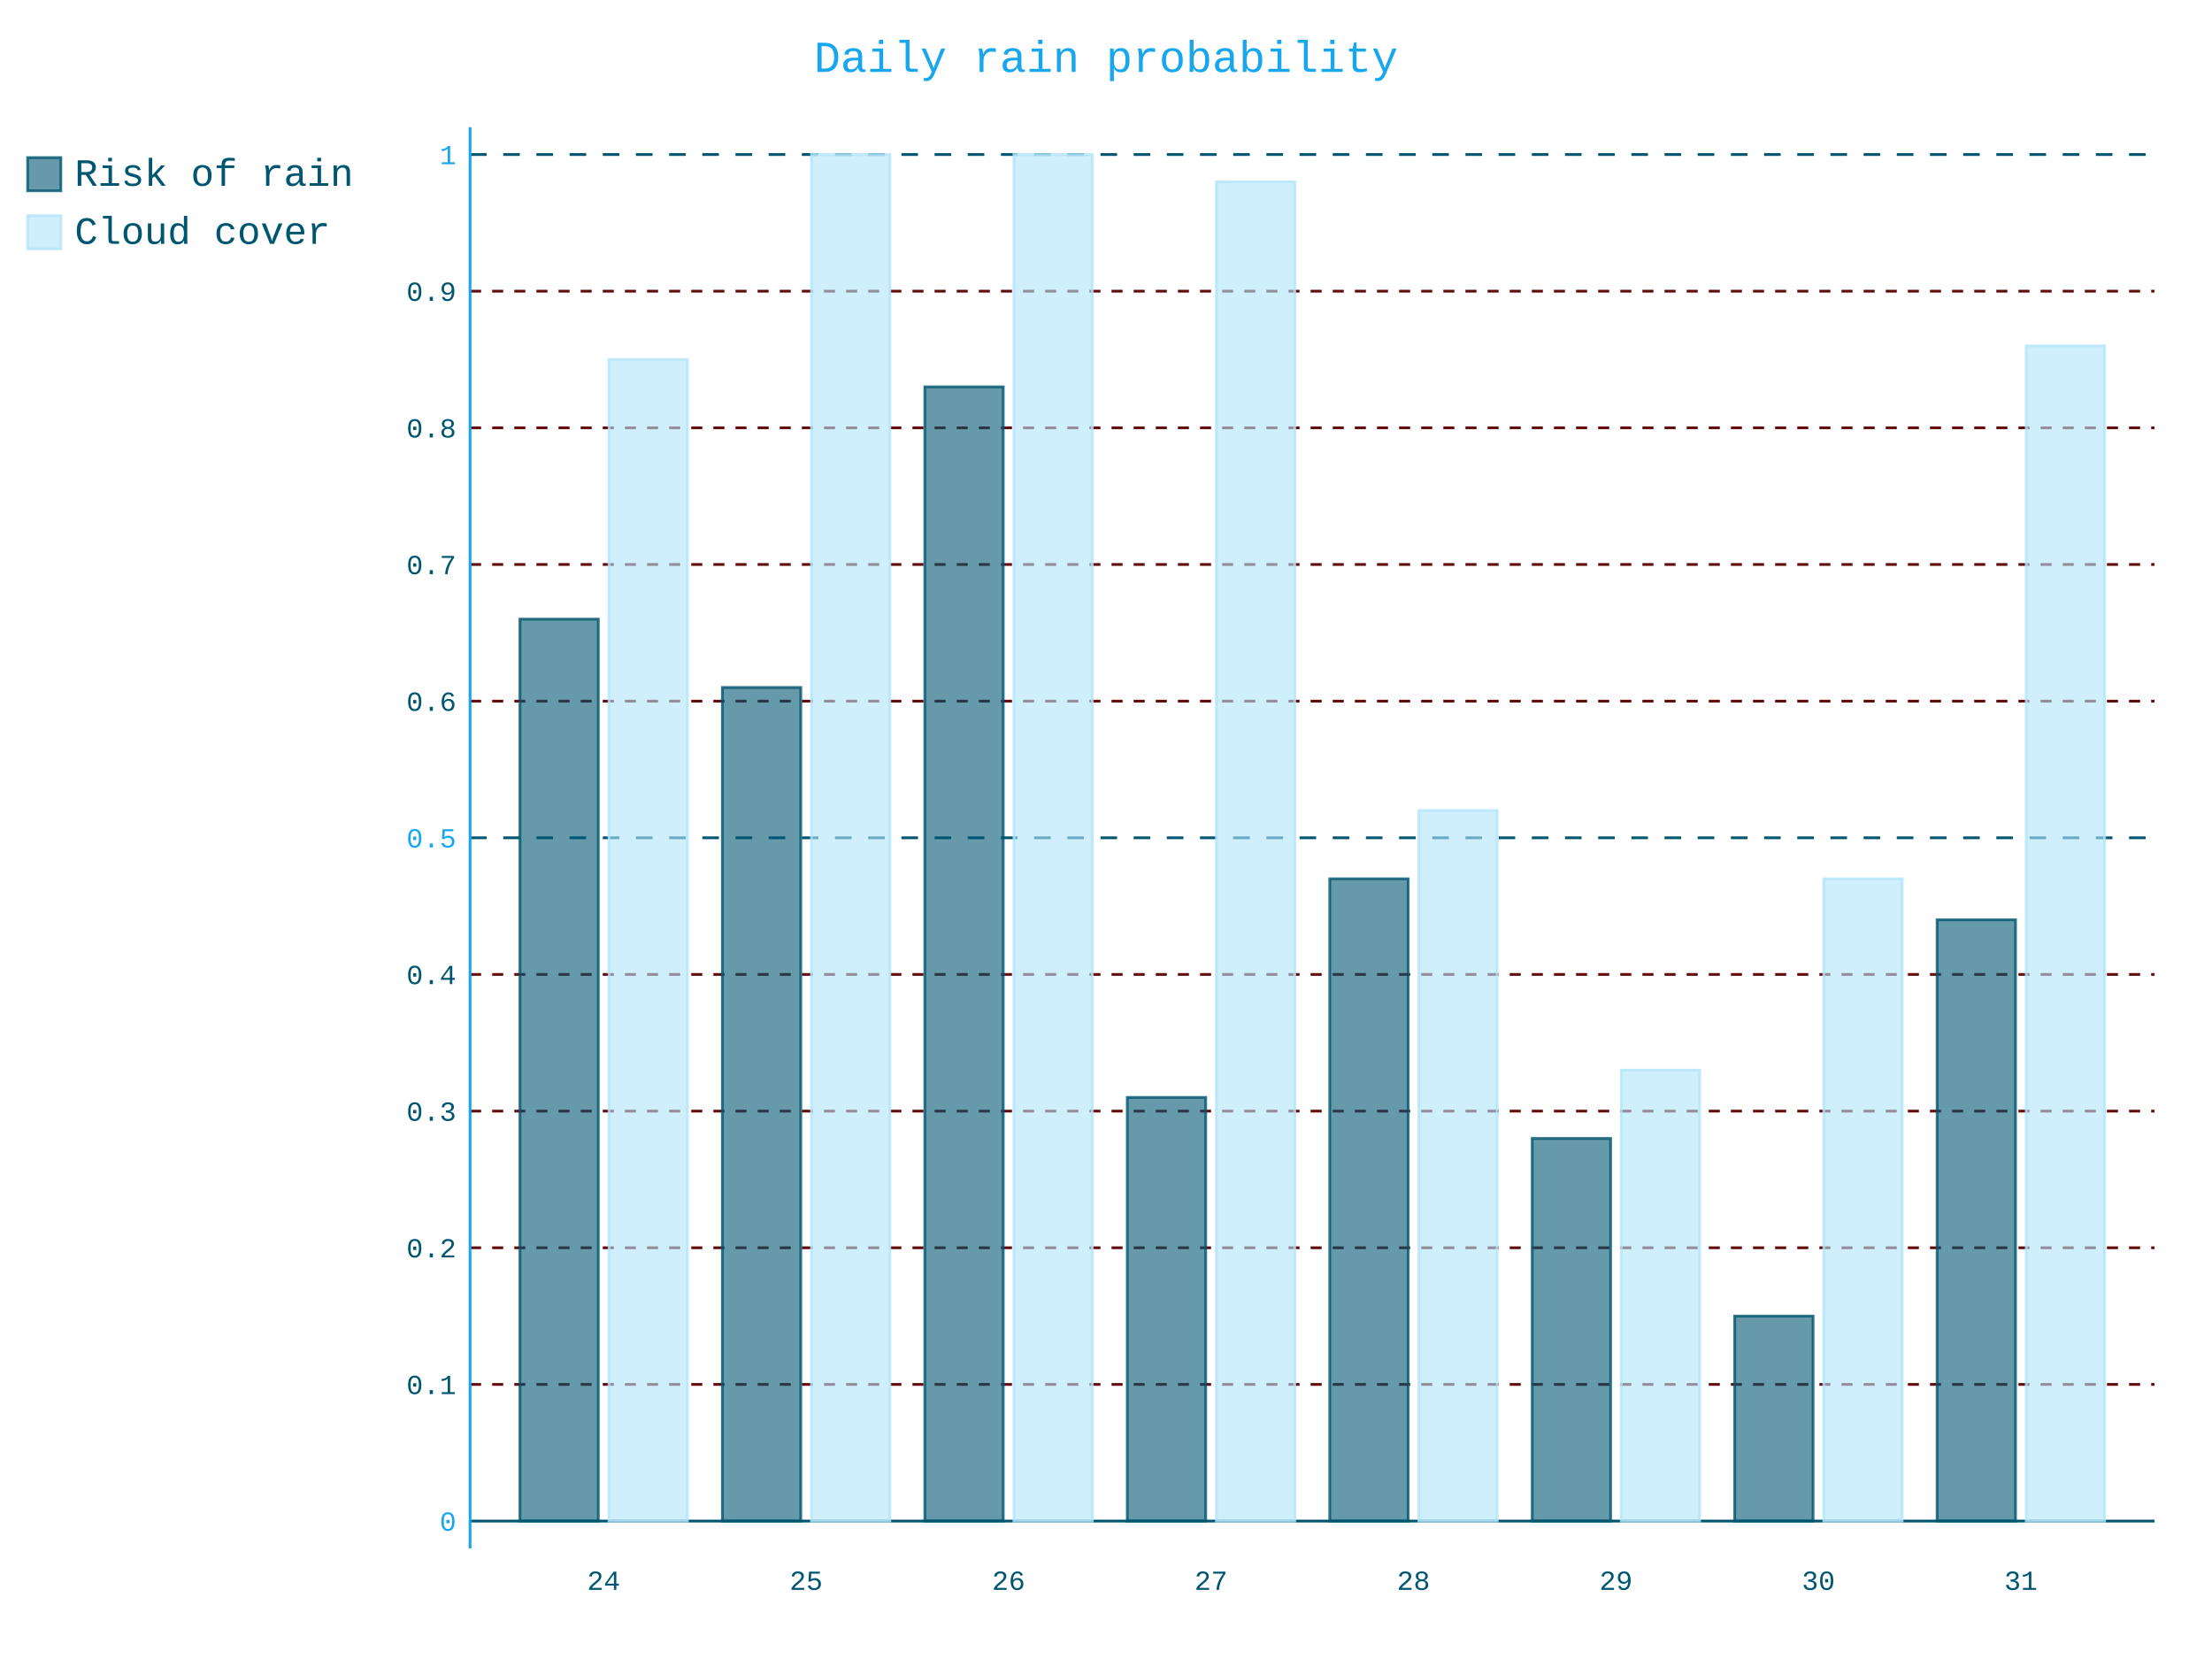
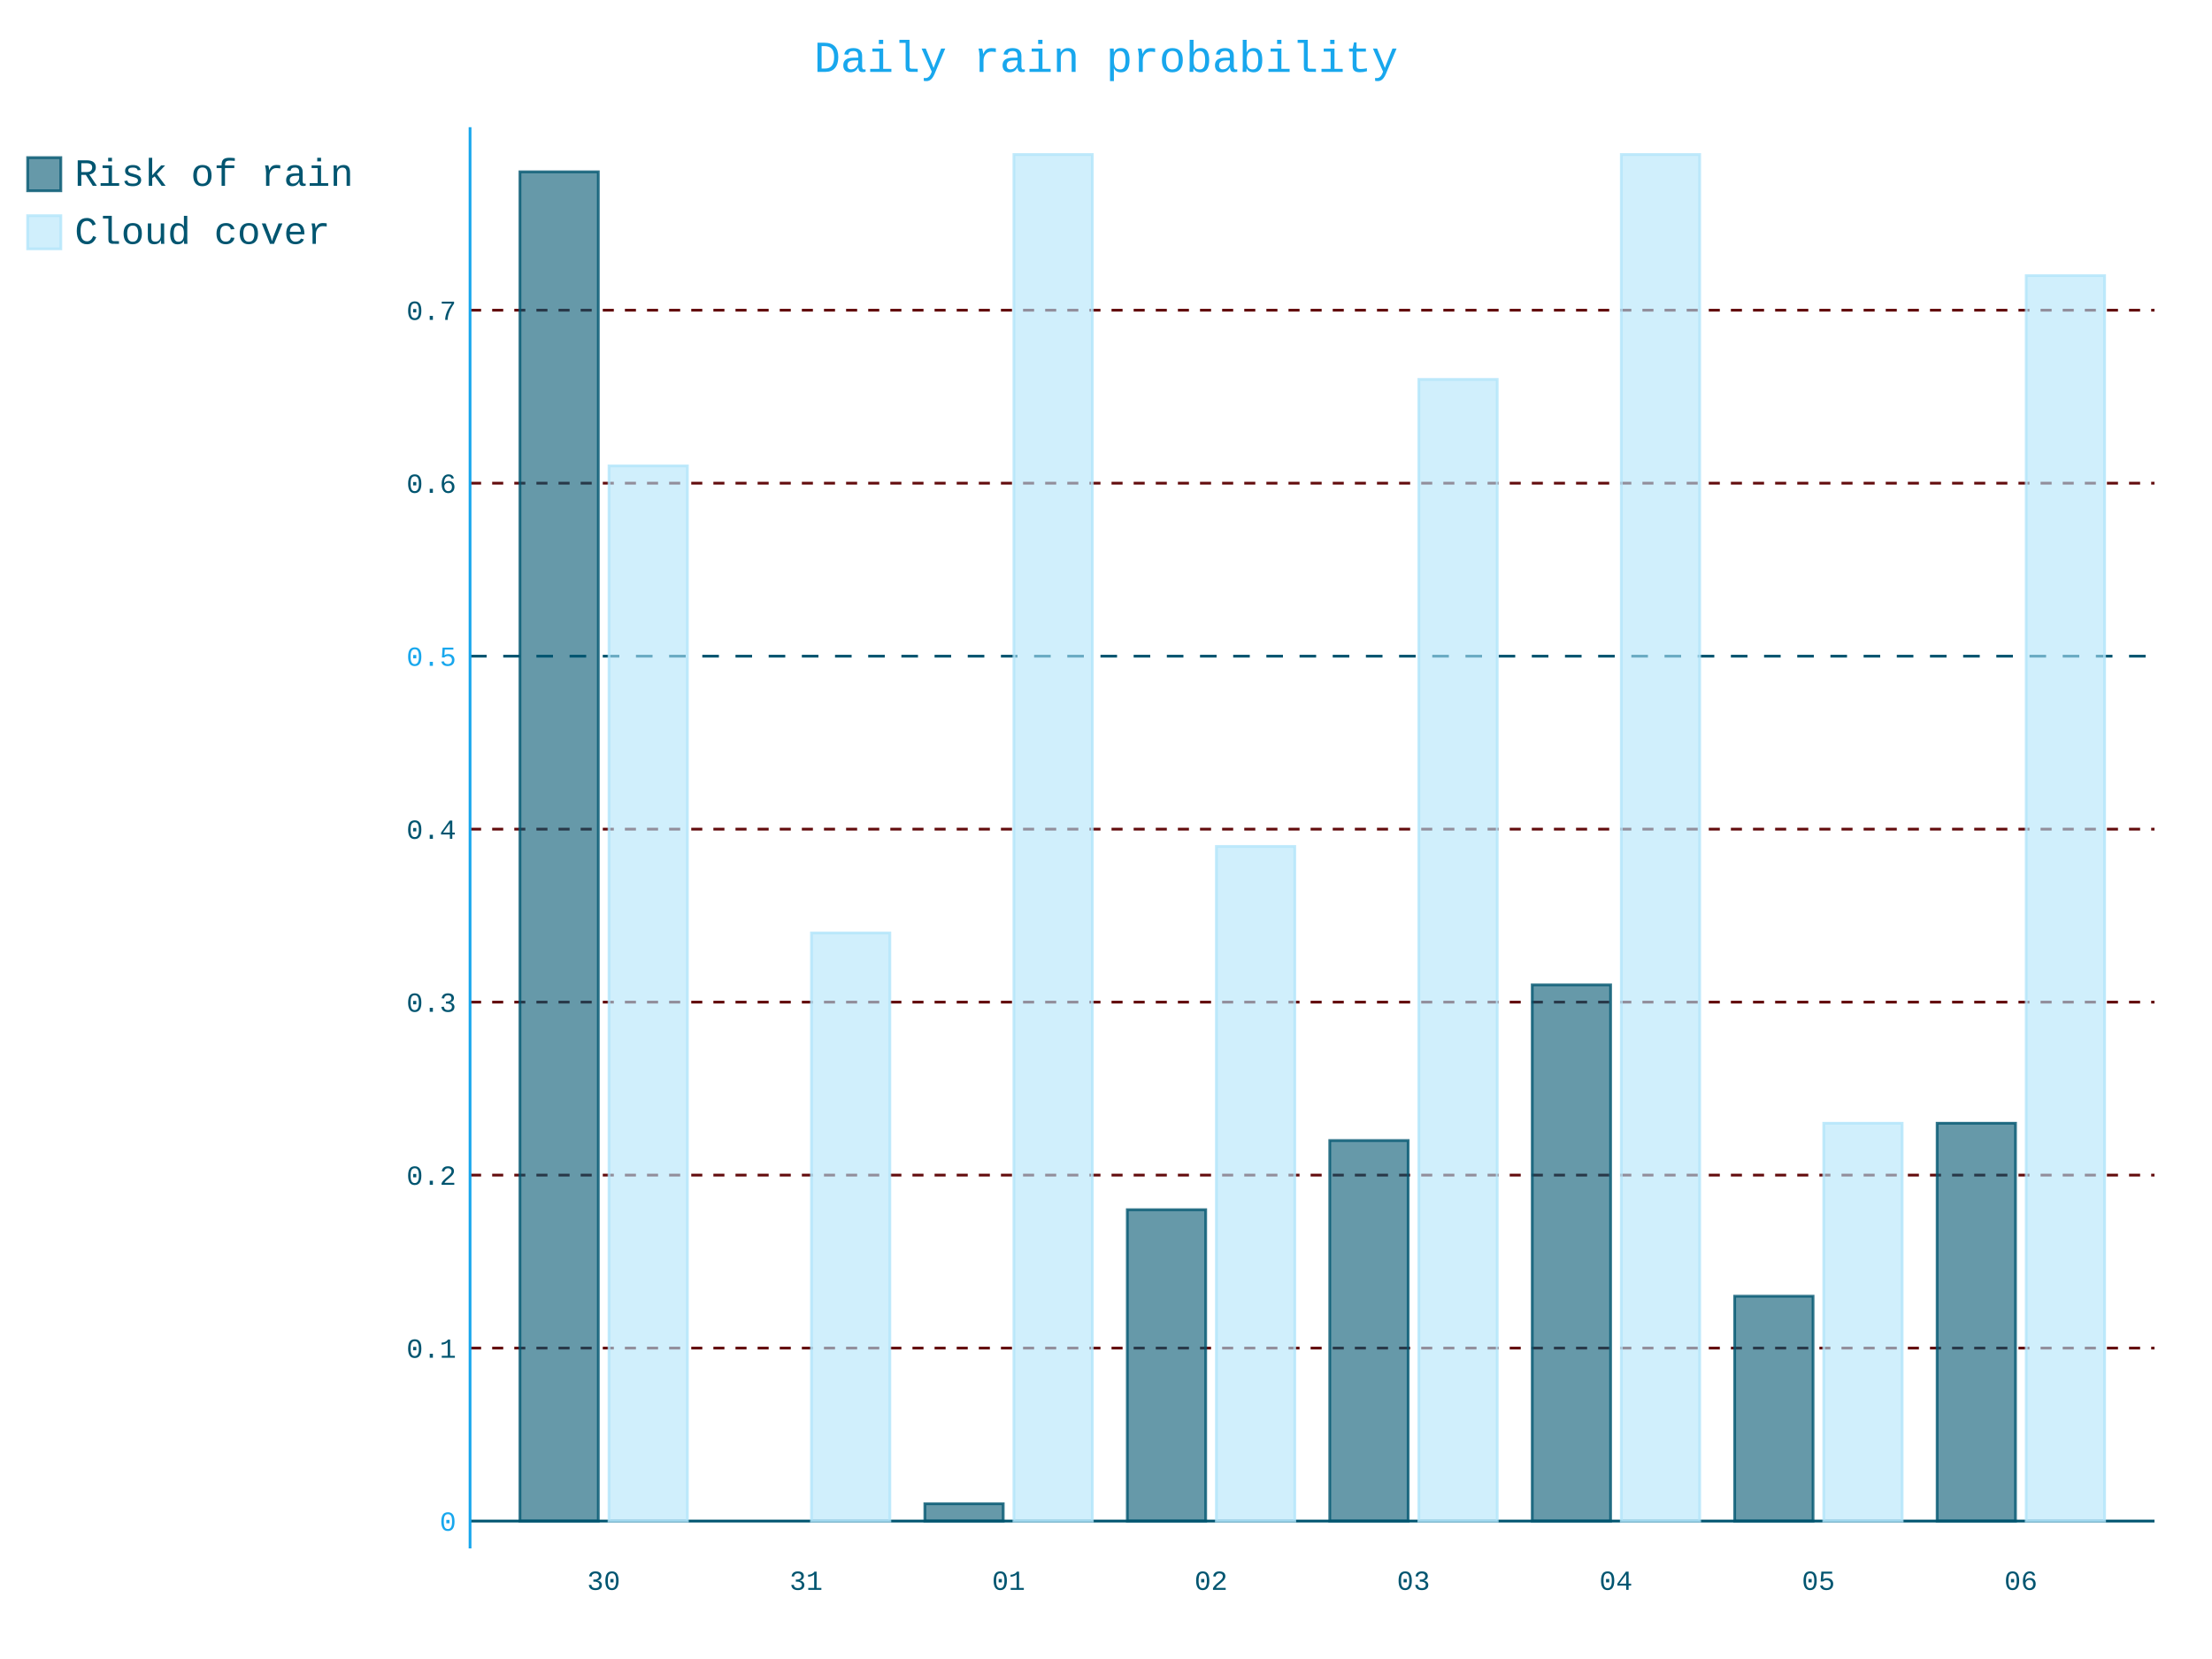
- <svg xmlns="http://www.w3.org/2000/svg" class="pygal-chart" id="chart-ae6205c5-7189-4e04-8cff-279773b40a85" viewBox="0 0 800 600">
+ <svg xmlns="http://www.w3.org/2000/svg" id="chart-8f0ed0a2-050d-4f5b-a502-7a2e46c4d989" class="pygal-chart" viewBox="0 0 800 600">
  <defs>
-     <style type="text/css">#chart-ae6205c5-7189-4e04-8cff-279773b40a85{-webkit-user-select:none;-webkit-font-smoothing:antialiased;font-family:Consolas,"Liberation Mono",Menlo,Courier,monospace}#chart-ae6205c5-7189-4e04-8cff-279773b40a85 .title{font-family:Consolas,"Liberation Mono",Menlo,Courier,monospace;font-size:16px}#chart-ae6205c5-7189-4e04-8cff-279773b40a85 .legends .legend text{font-family:Consolas,"Liberation Mono",Menlo,Courier,monospace;font-size:14px}#chart-ae6205c5-7189-4e04-8cff-279773b40a85 .axis text{font-family:Consolas,"Liberation Mono",Menlo,Courier,monospace;font-size:10px}#chart-ae6205c5-7189-4e04-8cff-279773b40a85 .axis text.major{font-family:Consolas,"Liberation Mono",Menlo,Courier,monospace;font-size:10px}#chart-ae6205c5-7189-4e04-8cff-279773b40a85 .text-overlay text.value{font-family:Consolas,"Liberation Mono",Menlo,Courier,monospace;font-size:16px}#chart-ae6205c5-7189-4e04-8cff-279773b40a85 .text-overlay text.label{font-family:Consolas,"Liberation Mono",Menlo,Courier,monospace;font-size:10px}#chart-ae6205c5-7189-4e04-8cff-279773b40a85 .tooltip{font-family:Consolas,"Liberation Mono",Menlo,Courier,monospace;font-size:14px}#chart-ae6205c5-7189-4e04-8cff-279773b40a85 text.no_data{font-family:Consolas,"Liberation Mono",Menlo,Courier,monospace;font-size:64px}
- #chart-ae6205c5-7189-4e04-8cff-279773b40a85{background-color:transparent}#chart-ae6205c5-7189-4e04-8cff-279773b40a85 path,#chart-ae6205c5-7189-4e04-8cff-279773b40a85 line,#chart-ae6205c5-7189-4e04-8cff-279773b40a85 rect,#chart-ae6205c5-7189-4e04-8cff-279773b40a85 circle{-webkit-transition:400ms ease-in;-moz-transition:400ms ease-in;transition:400ms ease-in}#chart-ae6205c5-7189-4e04-8cff-279773b40a85 .graph &gt; .background{fill:transparent}#chart-ae6205c5-7189-4e04-8cff-279773b40a85 .plot &gt; .background{fill:transparent}#chart-ae6205c5-7189-4e04-8cff-279773b40a85 .graph{fill:#005570}#chart-ae6205c5-7189-4e04-8cff-279773b40a85 text.no_data{fill:#18a7ed}#chart-ae6205c5-7189-4e04-8cff-279773b40a85 .title{fill:#18a7ed}#chart-ae6205c5-7189-4e04-8cff-279773b40a85 .legends .legend text{fill:#005570}#chart-ae6205c5-7189-4e04-8cff-279773b40a85 .legends .legend:hover text{fill:#18a7ed}#chart-ae6205c5-7189-4e04-8cff-279773b40a85 .axis .line{stroke:#18a7ed}#chart-ae6205c5-7189-4e04-8cff-279773b40a85 .axis .guide.line{stroke:#630C0D}#chart-ae6205c5-7189-4e04-8cff-279773b40a85 .axis .major.line{stroke:#005570}#chart-ae6205c5-7189-4e04-8cff-279773b40a85 .axis text.major{fill:#18a7ed}#chart-ae6205c5-7189-4e04-8cff-279773b40a85 .axis.y .guides:hover .guide.line,#chart-ae6205c5-7189-4e04-8cff-279773b40a85 .line-graph .axis.x .guides:hover .guide.line,#chart-ae6205c5-7189-4e04-8cff-279773b40a85 .stackedline-graph .axis.x .guides:hover .guide.line,#chart-ae6205c5-7189-4e04-8cff-279773b40a85 .xy-graph .axis.x .guides:hover .guide.line{stroke:#18a7ed}#chart-ae6205c5-7189-4e04-8cff-279773b40a85 .axis .guides:hover text{fill:#18a7ed}#chart-ae6205c5-7189-4e04-8cff-279773b40a85 .reactive{fill-opacity:.6;stroke-opacity:.8}#chart-ae6205c5-7189-4e04-8cff-279773b40a85 .ci{stroke:#005570}#chart-ae6205c5-7189-4e04-8cff-279773b40a85 .reactive.active,#chart-ae6205c5-7189-4e04-8cff-279773b40a85 .active .reactive{fill-opacity:.9;stroke-opacity:.9;stroke-width:4}#chart-ae6205c5-7189-4e04-8cff-279773b40a85 .ci .reactive.active{stroke-width:1.5}#chart-ae6205c5-7189-4e04-8cff-279773b40a85 .series text{fill:#18a7ed}#chart-ae6205c5-7189-4e04-8cff-279773b40a85 .tooltip rect{fill:transparent;stroke:#18a7ed;-webkit-transition:opacity 400ms ease-in;-moz-transition:opacity 400ms ease-in;transition:opacity 400ms ease-in}#chart-ae6205c5-7189-4e04-8cff-279773b40a85 .tooltip .label{fill:#005570}#chart-ae6205c5-7189-4e04-8cff-279773b40a85 .tooltip .label{fill:#005570}#chart-ae6205c5-7189-4e04-8cff-279773b40a85 .tooltip .legend{font-size:.8em;fill:#630C0D}#chart-ae6205c5-7189-4e04-8cff-279773b40a85 .tooltip .x_label{font-size:.6em;fill:#18a7ed}#chart-ae6205c5-7189-4e04-8cff-279773b40a85 .tooltip .xlink{font-size:.5em;text-decoration:underline}#chart-ae6205c5-7189-4e04-8cff-279773b40a85 .tooltip .value{font-size:1.5em}#chart-ae6205c5-7189-4e04-8cff-279773b40a85 .bound{font-size:.5em}#chart-ae6205c5-7189-4e04-8cff-279773b40a85 .max-value{font-size:.75em;fill:#630C0D}#chart-ae6205c5-7189-4e04-8cff-279773b40a85 .map-element{fill:transparent;stroke:#630C0D !important}#chart-ae6205c5-7189-4e04-8cff-279773b40a85 .map-element .reactive{fill-opacity:inherit;stroke-opacity:inherit}#chart-ae6205c5-7189-4e04-8cff-279773b40a85 .color-0,#chart-ae6205c5-7189-4e04-8cff-279773b40a85 .color-0 a:visited{stroke:#005570;fill:#005570}#chart-ae6205c5-7189-4e04-8cff-279773b40a85 .color-1,#chart-ae6205c5-7189-4e04-8cff-279773b40a85 .color-1 a:visited{stroke:#b1e4fa;fill:#b1e4fa}#chart-ae6205c5-7189-4e04-8cff-279773b40a85 .text-overlay .color-0 text{fill:black}#chart-ae6205c5-7189-4e04-8cff-279773b40a85 .text-overlay .color-1 text{fill:black}
- #chart-ae6205c5-7189-4e04-8cff-279773b40a85 text.no_data{text-anchor:middle}#chart-ae6205c5-7189-4e04-8cff-279773b40a85 .guide.line{fill:none}#chart-ae6205c5-7189-4e04-8cff-279773b40a85 .centered{text-anchor:middle}#chart-ae6205c5-7189-4e04-8cff-279773b40a85 .title{text-anchor:middle}#chart-ae6205c5-7189-4e04-8cff-279773b40a85 .legends .legend text{fill-opacity:1}#chart-ae6205c5-7189-4e04-8cff-279773b40a85 .axis.x text{text-anchor:middle}#chart-ae6205c5-7189-4e04-8cff-279773b40a85 .axis.x:not(.web) text[transform]{text-anchor:start}#chart-ae6205c5-7189-4e04-8cff-279773b40a85 .axis.x:not(.web) text[transform].backwards{text-anchor:end}#chart-ae6205c5-7189-4e04-8cff-279773b40a85 .axis.y text{text-anchor:end}#chart-ae6205c5-7189-4e04-8cff-279773b40a85 .axis.y text[transform].backwards{text-anchor:start}#chart-ae6205c5-7189-4e04-8cff-279773b40a85 .axis.y2 text{text-anchor:start}#chart-ae6205c5-7189-4e04-8cff-279773b40a85 .axis.y2 text[transform].backwards{text-anchor:end}#chart-ae6205c5-7189-4e04-8cff-279773b40a85 .axis .guide.line{stroke-dasharray:4,4}#chart-ae6205c5-7189-4e04-8cff-279773b40a85 .axis .major.guide.line{stroke-dasharray:6,6}#chart-ae6205c5-7189-4e04-8cff-279773b40a85 .horizontal .axis.y .guide.line,#chart-ae6205c5-7189-4e04-8cff-279773b40a85 .horizontal .axis.y2 .guide.line,#chart-ae6205c5-7189-4e04-8cff-279773b40a85 .vertical .axis.x .guide.line{opacity:0}#chart-ae6205c5-7189-4e04-8cff-279773b40a85 .horizontal .axis.always_show .guide.line,#chart-ae6205c5-7189-4e04-8cff-279773b40a85 .vertical .axis.always_show .guide.line{opacity:1 !important}#chart-ae6205c5-7189-4e04-8cff-279773b40a85 .axis.y .guides:hover .guide.line,#chart-ae6205c5-7189-4e04-8cff-279773b40a85 .axis.y2 .guides:hover .guide.line,#chart-ae6205c5-7189-4e04-8cff-279773b40a85 .axis.x .guides:hover .guide.line{opacity:1}#chart-ae6205c5-7189-4e04-8cff-279773b40a85 .axis .guides:hover text{opacity:1}#chart-ae6205c5-7189-4e04-8cff-279773b40a85 .nofill{fill:none}#chart-ae6205c5-7189-4e04-8cff-279773b40a85 .subtle-fill{fill-opacity:.2}#chart-ae6205c5-7189-4e04-8cff-279773b40a85 .dot{stroke-width:1px;fill-opacity:1}#chart-ae6205c5-7189-4e04-8cff-279773b40a85 .dot.active{stroke-width:5px}#chart-ae6205c5-7189-4e04-8cff-279773b40a85 .dot.negative{fill:transparent}#chart-ae6205c5-7189-4e04-8cff-279773b40a85 text,#chart-ae6205c5-7189-4e04-8cff-279773b40a85 tspan{stroke:none !important}#chart-ae6205c5-7189-4e04-8cff-279773b40a85 .series text.active{opacity:1}#chart-ae6205c5-7189-4e04-8cff-279773b40a85 .tooltip rect{fill-opacity:.95;stroke-width:.5}#chart-ae6205c5-7189-4e04-8cff-279773b40a85 .tooltip text{fill-opacity:1}#chart-ae6205c5-7189-4e04-8cff-279773b40a85 .showable{visibility:hidden}#chart-ae6205c5-7189-4e04-8cff-279773b40a85 .showable.shown{visibility:visible}#chart-ae6205c5-7189-4e04-8cff-279773b40a85 .gauge-background{fill:rgba(229,229,229,1);stroke:none}#chart-ae6205c5-7189-4e04-8cff-279773b40a85 .bg-lines{stroke:transparent;stroke-width:2px}</style>
+     <style type="text/css">#chart-8f0ed0a2-050d-4f5b-a502-7a2e46c4d989{-webkit-user-select:none;-webkit-font-smoothing:antialiased;font-family:Consolas,"Liberation Mono",Menlo,Courier,monospace}#chart-8f0ed0a2-050d-4f5b-a502-7a2e46c4d989 .title{font-family:Consolas,"Liberation Mono",Menlo,Courier,monospace;font-size:16px}#chart-8f0ed0a2-050d-4f5b-a502-7a2e46c4d989 .legends .legend text{font-family:Consolas,"Liberation Mono",Menlo,Courier,monospace;font-size:14px}#chart-8f0ed0a2-050d-4f5b-a502-7a2e46c4d989 .axis text{font-family:Consolas,"Liberation Mono",Menlo,Courier,monospace;font-size:10px}#chart-8f0ed0a2-050d-4f5b-a502-7a2e46c4d989 .axis text.major{font-family:Consolas,"Liberation Mono",Menlo,Courier,monospace;font-size:10px}#chart-8f0ed0a2-050d-4f5b-a502-7a2e46c4d989 .text-overlay text.value{font-family:Consolas,"Liberation Mono",Menlo,Courier,monospace;font-size:16px}#chart-8f0ed0a2-050d-4f5b-a502-7a2e46c4d989 .text-overlay text.label{font-family:Consolas,"Liberation Mono",Menlo,Courier,monospace;font-size:10px}#chart-8f0ed0a2-050d-4f5b-a502-7a2e46c4d989 .tooltip{font-family:Consolas,"Liberation Mono",Menlo,Courier,monospace;font-size:14px}#chart-8f0ed0a2-050d-4f5b-a502-7a2e46c4d989 text.no_data{font-family:Consolas,"Liberation Mono",Menlo,Courier,monospace;font-size:64px}
+ #chart-8f0ed0a2-050d-4f5b-a502-7a2e46c4d989{background-color:transparent}#chart-8f0ed0a2-050d-4f5b-a502-7a2e46c4d989 path,#chart-8f0ed0a2-050d-4f5b-a502-7a2e46c4d989 line,#chart-8f0ed0a2-050d-4f5b-a502-7a2e46c4d989 rect,#chart-8f0ed0a2-050d-4f5b-a502-7a2e46c4d989 circle{-webkit-transition:400ms ease-in;-moz-transition:400ms ease-in;transition:400ms ease-in}#chart-8f0ed0a2-050d-4f5b-a502-7a2e46c4d989 .graph &gt; .background{fill:transparent}#chart-8f0ed0a2-050d-4f5b-a502-7a2e46c4d989 .plot &gt; .background{fill:transparent}#chart-8f0ed0a2-050d-4f5b-a502-7a2e46c4d989 .graph{fill:#005570}#chart-8f0ed0a2-050d-4f5b-a502-7a2e46c4d989 text.no_data{fill:#18a7ed}#chart-8f0ed0a2-050d-4f5b-a502-7a2e46c4d989 .title{fill:#18a7ed}#chart-8f0ed0a2-050d-4f5b-a502-7a2e46c4d989 .legends .legend text{fill:#005570}#chart-8f0ed0a2-050d-4f5b-a502-7a2e46c4d989 .legends .legend:hover text{fill:#18a7ed}#chart-8f0ed0a2-050d-4f5b-a502-7a2e46c4d989 .axis .line{stroke:#18a7ed}#chart-8f0ed0a2-050d-4f5b-a502-7a2e46c4d989 .axis .guide.line{stroke:#630C0D}#chart-8f0ed0a2-050d-4f5b-a502-7a2e46c4d989 .axis .major.line{stroke:#005570}#chart-8f0ed0a2-050d-4f5b-a502-7a2e46c4d989 .axis text.major{fill:#18a7ed}#chart-8f0ed0a2-050d-4f5b-a502-7a2e46c4d989 .axis.y .guides:hover .guide.line,#chart-8f0ed0a2-050d-4f5b-a502-7a2e46c4d989 .line-graph .axis.x .guides:hover .guide.line,#chart-8f0ed0a2-050d-4f5b-a502-7a2e46c4d989 .stackedline-graph .axis.x .guides:hover .guide.line,#chart-8f0ed0a2-050d-4f5b-a502-7a2e46c4d989 .xy-graph .axis.x .guides:hover .guide.line{stroke:#18a7ed}#chart-8f0ed0a2-050d-4f5b-a502-7a2e46c4d989 .axis .guides:hover text{fill:#18a7ed}#chart-8f0ed0a2-050d-4f5b-a502-7a2e46c4d989 .reactive{fill-opacity:.6;stroke-opacity:.8}#chart-8f0ed0a2-050d-4f5b-a502-7a2e46c4d989 .ci{stroke:#005570}#chart-8f0ed0a2-050d-4f5b-a502-7a2e46c4d989 .reactive.active,#chart-8f0ed0a2-050d-4f5b-a502-7a2e46c4d989 .active .reactive{fill-opacity:.9;stroke-opacity:.9;stroke-width:4}#chart-8f0ed0a2-050d-4f5b-a502-7a2e46c4d989 .ci .reactive.active{stroke-width:1.5}#chart-8f0ed0a2-050d-4f5b-a502-7a2e46c4d989 .series text{fill:#18a7ed}#chart-8f0ed0a2-050d-4f5b-a502-7a2e46c4d989 .tooltip rect{fill:transparent;stroke:#18a7ed;-webkit-transition:opacity 400ms ease-in;-moz-transition:opacity 400ms ease-in;transition:opacity 400ms ease-in}#chart-8f0ed0a2-050d-4f5b-a502-7a2e46c4d989 .tooltip .label{fill:#005570}#chart-8f0ed0a2-050d-4f5b-a502-7a2e46c4d989 .tooltip .label{fill:#005570}#chart-8f0ed0a2-050d-4f5b-a502-7a2e46c4d989 .tooltip .legend{font-size:.8em;fill:#630C0D}#chart-8f0ed0a2-050d-4f5b-a502-7a2e46c4d989 .tooltip .x_label{font-size:.6em;fill:#18a7ed}#chart-8f0ed0a2-050d-4f5b-a502-7a2e46c4d989 .tooltip .xlink{font-size:.5em;text-decoration:underline}#chart-8f0ed0a2-050d-4f5b-a502-7a2e46c4d989 .tooltip .value{font-size:1.5em}#chart-8f0ed0a2-050d-4f5b-a502-7a2e46c4d989 .bound{font-size:.5em}#chart-8f0ed0a2-050d-4f5b-a502-7a2e46c4d989 .max-value{font-size:.75em;fill:#630C0D}#chart-8f0ed0a2-050d-4f5b-a502-7a2e46c4d989 .map-element{fill:transparent;stroke:#630C0D !important}#chart-8f0ed0a2-050d-4f5b-a502-7a2e46c4d989 .map-element .reactive{fill-opacity:inherit;stroke-opacity:inherit}#chart-8f0ed0a2-050d-4f5b-a502-7a2e46c4d989 .color-0,#chart-8f0ed0a2-050d-4f5b-a502-7a2e46c4d989 .color-0 a:visited{stroke:#005570;fill:#005570}#chart-8f0ed0a2-050d-4f5b-a502-7a2e46c4d989 .color-1,#chart-8f0ed0a2-050d-4f5b-a502-7a2e46c4d989 .color-1 a:visited{stroke:#b1e4fa;fill:#b1e4fa}#chart-8f0ed0a2-050d-4f5b-a502-7a2e46c4d989 .text-overlay .color-0 text{fill:black}#chart-8f0ed0a2-050d-4f5b-a502-7a2e46c4d989 .text-overlay .color-1 text{fill:black}
+ #chart-8f0ed0a2-050d-4f5b-a502-7a2e46c4d989 text.no_data{text-anchor:middle}#chart-8f0ed0a2-050d-4f5b-a502-7a2e46c4d989 .guide.line{fill:none}#chart-8f0ed0a2-050d-4f5b-a502-7a2e46c4d989 .centered{text-anchor:middle}#chart-8f0ed0a2-050d-4f5b-a502-7a2e46c4d989 .title{text-anchor:middle}#chart-8f0ed0a2-050d-4f5b-a502-7a2e46c4d989 .legends .legend text{fill-opacity:1}#chart-8f0ed0a2-050d-4f5b-a502-7a2e46c4d989 .axis.x text{text-anchor:middle}#chart-8f0ed0a2-050d-4f5b-a502-7a2e46c4d989 .axis.x:not(.web) text[transform]{text-anchor:start}#chart-8f0ed0a2-050d-4f5b-a502-7a2e46c4d989 .axis.x:not(.web) text[transform].backwards{text-anchor:end}#chart-8f0ed0a2-050d-4f5b-a502-7a2e46c4d989 .axis.y text{text-anchor:end}#chart-8f0ed0a2-050d-4f5b-a502-7a2e46c4d989 .axis.y text[transform].backwards{text-anchor:start}#chart-8f0ed0a2-050d-4f5b-a502-7a2e46c4d989 .axis.y2 text{text-anchor:start}#chart-8f0ed0a2-050d-4f5b-a502-7a2e46c4d989 .axis.y2 text[transform].backwards{text-anchor:end}#chart-8f0ed0a2-050d-4f5b-a502-7a2e46c4d989 .axis .guide.line{stroke-dasharray:4,4}#chart-8f0ed0a2-050d-4f5b-a502-7a2e46c4d989 .axis .major.guide.line{stroke-dasharray:6,6}#chart-8f0ed0a2-050d-4f5b-a502-7a2e46c4d989 .horizontal .axis.y .guide.line,#chart-8f0ed0a2-050d-4f5b-a502-7a2e46c4d989 .horizontal .axis.y2 .guide.line,#chart-8f0ed0a2-050d-4f5b-a502-7a2e46c4d989 .vertical .axis.x .guide.line{opacity:0}#chart-8f0ed0a2-050d-4f5b-a502-7a2e46c4d989 .horizontal .axis.always_show .guide.line,#chart-8f0ed0a2-050d-4f5b-a502-7a2e46c4d989 .vertical .axis.always_show .guide.line{opacity:1 !important}#chart-8f0ed0a2-050d-4f5b-a502-7a2e46c4d989 .axis.y .guides:hover .guide.line,#chart-8f0ed0a2-050d-4f5b-a502-7a2e46c4d989 .axis.y2 .guides:hover .guide.line,#chart-8f0ed0a2-050d-4f5b-a502-7a2e46c4d989 .axis.x .guides:hover .guide.line{opacity:1}#chart-8f0ed0a2-050d-4f5b-a502-7a2e46c4d989 .axis .guides:hover text{opacity:1}#chart-8f0ed0a2-050d-4f5b-a502-7a2e46c4d989 .nofill{fill:none}#chart-8f0ed0a2-050d-4f5b-a502-7a2e46c4d989 .subtle-fill{fill-opacity:.2}#chart-8f0ed0a2-050d-4f5b-a502-7a2e46c4d989 .dot{stroke-width:1px;fill-opacity:1}#chart-8f0ed0a2-050d-4f5b-a502-7a2e46c4d989 .dot.active{stroke-width:5px}#chart-8f0ed0a2-050d-4f5b-a502-7a2e46c4d989 .dot.negative{fill:transparent}#chart-8f0ed0a2-050d-4f5b-a502-7a2e46c4d989 text,#chart-8f0ed0a2-050d-4f5b-a502-7a2e46c4d989 tspan{stroke:none !important}#chart-8f0ed0a2-050d-4f5b-a502-7a2e46c4d989 .series text.active{opacity:1}#chart-8f0ed0a2-050d-4f5b-a502-7a2e46c4d989 .tooltip rect{fill-opacity:.95;stroke-width:.5}#chart-8f0ed0a2-050d-4f5b-a502-7a2e46c4d989 .tooltip text{fill-opacity:1}#chart-8f0ed0a2-050d-4f5b-a502-7a2e46c4d989 .showable{visibility:hidden}#chart-8f0ed0a2-050d-4f5b-a502-7a2e46c4d989 .showable.shown{visibility:visible}#chart-8f0ed0a2-050d-4f5b-a502-7a2e46c4d989 .gauge-background{fill:rgba(229,229,229,1);stroke:none}#chart-8f0ed0a2-050d-4f5b-a502-7a2e46c4d989 .bg-lines{stroke:transparent;stroke-width:2px}</style>
  </defs>
  <g class="graph bar-graph vertical">
    <rect class="background" height="600" width="800" x="0" y="0" />
    <g class="plot" transform="translate(170, 46)">
      <rect class="background" height="514" width="609.2" x="0" y="0" />
      <g class="axis y always_show">
        <g class="guides">
          <path class="axis major line" d="M0 504.115 h609.2" />
          <text class="major" x="-5" y="507.615">0</text>
        </g>
        <g class="guides">
-           <path class="guide line" d="M0 454.692 h609.2" />
-           <text class="" x="-5" y="458.192">0.1</text>
+           <path class="guide line" d="M0 441.555 h609.2" />
+           <text class="" x="-5" y="445.055">0.1</text>
        </g>
        <g class="guides">
-           <path class="guide line" d="M0 405.269 h609.2" />
-           <text class="" x="-5" y="408.769">0.2</text>
+           <path class="guide line" d="M0 378.994 h609.2" />
+           <text class="" x="-5" y="382.494">0.2</text>
        </g>
        <g class="guides">
-           <path class="guide line" d="M0 355.846 h609.2" />
-           <text class="" x="-5" y="359.346">0.3</text>
+           <path class="guide line" d="M0 316.433 h609.2" />
+           <text class="" x="-5" y="319.933">0.3</text>
        </g>
        <g class="guides">
-           <path class="guide line" d="M0 306.423 h609.2" />
-           <text class="" x="-5" y="309.923">0.4</text>
+           <path class="guide line" d="M0 253.872 h609.2" />
+           <text class="" x="-5" y="257.372">0.4</text>
        </g>
        <g class="guides">
-           <path class="major guide line" d="M0 257 h609.2" />
-           <text class="major" x="-5" y="260.5">0.5</text>
+           <path class="major guide line" d="M0 191.311 h609.2" />
+           <text class="major" x="-5" y="194.811">0.5</text>
        </g>
        <g class="guides">
-           <path class="guide line" d="M0 207.577 h609.2" />
-           <text class="" x="-5" y="211.077">0.6</text>
+           <path class="guide line" d="M0 128.75 h609.2" />
+           <text class="" x="-5" y="132.25">0.6</text>
        </g>
        <g class="guides">
-           <path class="guide line" d="M0 158.154 h609.2" />
-           <text class="" x="-5" y="161.654">0.7</text>
-         </g>
-         <g class="guides">
-           <path class="guide line" d="M0 108.731 h609.2" />
-           <text class="" x="-5" y="112.231">0.8</text>
-         </g>
-         <g class="guides">
-           <path class="guide line" d="M0 59.308 h609.2" />
-           <text class="" x="-5" y="62.808">0.9</text>
-         </g>
-         <g class="guides">
-           <path class="major guide line" d="M0 9.885 h609.2" />
-           <text class="major" x="-5" y="13.385">1</text>
+           <path class="guide line" d="M0 66.189 h609.2" />
+           <text class="" x="-5" y="69.689">0.7</text>
        </g>
      </g>
      <g class="axis x">
        <path class="line" d="M0 0 v514" />
        <g class="guides">
          <path class="guide line" d="M48.326 0 v514" />
-           <text class="" x="48.326" y="529.0">24</text>
+           <text class="" x="48.326" y="529.0">30</text>
        </g>
        <g class="guides">
          <path class="guide line" d="M121.547 0 v514" />
-           <text class="" x="121.547" y="529.0">25</text>
+           <text class="" x="121.547" y="529.0">31</text>
        </g>
        <g class="guides">
          <path class="guide line" d="M194.768 0 v514" />
-           <text class="" x="194.768" y="529.0">26</text>
+           <text class="" x="194.768" y="529.0">01</text>
        </g>
        <g class="guides">
          <path class="guide line" d="M267.989 0 v514" />
-           <text class="" x="267.989" y="529.0">27</text>
+           <text class="" x="267.989" y="529.0">02</text>
        </g>
        <g class="guides">
          <path class="guide line" d="M341.211 0 v514" />
-           <text class="" x="341.211" y="529.0">28</text>
+           <text class="" x="341.211" y="529.0">03</text>
        </g>
        <g class="guides">
          <path class="guide line" d="M414.432 0 v514" />
-           <text class="" x="414.432" y="529.0">29</text>
+           <text class="" x="414.432" y="529.0">04</text>
        </g>
        <g class="guides">
          <path class="guide line" d="M487.653 0 v514" />
-           <text class="" x="487.653" y="529.0">30</text>
+           <text class="" x="487.653" y="529.0">05</text>
        </g>
        <g class="guides">
          <path class="guide line" d="M560.874 0 v514" />
-           <text class="" x="560.874" y="529.0">31</text>
+           <text class="" x="560.874" y="529.0">06</text>
        </g>
      </g>
      <g class="series serie-0 color-0">
        <g class="bars">
          <g class="bar">
-             <rect class="rect reactive tooltip-trigger" height="326.192" rx="0" ry="0" width="28.351" x="18.042" y="177.923" />
+             <rect class="rect reactive tooltip-trigger" height="487.975" rx="0" ry="0" width="28.351" x="18.042" y="16.141" />
          </g>
          <g class="bar">
-             <rect class="rect reactive tooltip-trigger" height="301.481" rx="0" ry="0" width="28.351" x="91.263" y="202.635" />
+             <rect class="rect reactive tooltip-trigger" height="0.0" rx="0" ry="0" width="28.351" x="91.263" y="504.115" />
          </g>
          <g class="bar">
-             <rect class="rect reactive tooltip-trigger" height="410.212" rx="0" ry="0" width="28.351" x="164.484" y="93.904" />
+             <rect class="rect reactive tooltip-trigger" height="6.256" rx="0" ry="0" width="28.351" x="164.484" y="497.859" />
          </g>
          <g class="bar">
-             <rect class="rect reactive tooltip-trigger" height="153.212" rx="0" ry="0" width="28.351" x="237.705" y="350.904" />
+             <rect class="rect reactive tooltip-trigger" height="112.61" rx="0" ry="0" width="28.351" x="237.705" y="391.506" />
          </g>
          <g class="bar">
-             <rect class="rect reactive tooltip-trigger" height="232.288" rx="0" ry="0" width="28.351" x="310.926" y="271.827" />
+             <rect class="rect reactive tooltip-trigger" height="137.634" rx="0" ry="0" width="28.351" x="310.926" y="366.481" />
          </g>
          <g class="bar">
-             <rect class="rect reactive tooltip-trigger" height="138.385" rx="0" ry="0" width="28.351" x="384.147" y="365.731" />
+             <rect class="rect reactive tooltip-trigger" height="193.939" rx="0" ry="0" width="28.351" x="384.147" y="310.177" />
          </g>
          <g class="bar">
-             <rect class="rect reactive tooltip-trigger" height="74.135" rx="0" ry="0" width="28.351" x="457.369" y="429.981" />
+             <rect class="rect reactive tooltip-trigger" height="81.329" rx="0" ry="0" width="28.351" x="457.369" y="422.786" />
          </g>
          <g class="bar">
-             <rect class="rect reactive tooltip-trigger" height="217.462" rx="0" ry="0" width="28.351" x="530.59" y="286.654" />
+             <rect class="rect reactive tooltip-trigger" height="143.89" rx="0" ry="0" width="28.351" x="530.59" y="360.225" />
          </g>
        </g>
      </g>
      <g class="series serie-1 color-1">
        <g class="bars">
          <g class="bar">
-             <rect class="rect reactive tooltip-trigger" height="420.096" rx="0" ry="0" width="28.351" x="50.259" y="84.019" />
+             <rect class="rect reactive tooltip-trigger" height="381.621" rx="0" ry="0" width="28.351" x="50.259" y="122.494" />
          </g>
          <g class="bar">
-             <rect class="rect reactive tooltip-trigger" height="494.231" rx="0" ry="0" width="28.351" x="123.48" y="9.885" />
+             <rect class="rect reactive tooltip-trigger" height="212.707" rx="0" ry="0" width="28.351" x="123.48" y="291.408" />
          </g>
          <g class="bar">
            <rect class="rect reactive tooltip-trigger" height="494.231" rx="0" ry="0" width="28.351" x="196.701" y="9.885" />
          </g>
          <g class="bar">
-             <rect class="rect reactive tooltip-trigger" height="484.346" rx="0" ry="0" width="28.351" x="269.922" y="19.769" />
+             <rect class="rect reactive tooltip-trigger" height="243.987" rx="0" ry="0" width="28.351" x="269.922" y="260.128" />
          </g>
          <g class="bar">
-             <rect class="rect reactive tooltip-trigger" height="257.0" rx="0" ry="0" width="28.351" x="343.144" y="247.115" />
+             <rect class="rect reactive tooltip-trigger" height="412.902" rx="0" ry="0" width="28.351" x="343.144" y="91.214" />
          </g>
          <g class="bar">
-             <rect class="rect reactive tooltip-trigger" height="163.096" rx="0" ry="0" width="28.351" x="416.365" y="341.019" />
+             <rect class="rect reactive tooltip-trigger" height="494.231" rx="0" ry="0" width="28.351" x="416.365" y="9.885" />
          </g>
          <g class="bar">
-             <rect class="rect reactive tooltip-trigger" height="232.288" rx="0" ry="0" width="28.351" x="489.586" y="271.827" />
+             <rect class="rect reactive tooltip-trigger" height="143.89" rx="0" ry="0" width="28.351" x="489.586" y="360.225" />
          </g>
          <g class="bar">
-             <rect class="rect reactive tooltip-trigger" height="425.038" rx="0" ry="0" width="28.351" x="562.807" y="79.077" />
+             <rect class="rect reactive tooltip-trigger" height="450.438" rx="0" ry="0" width="28.351" x="562.807" y="53.677" />
          </g>
        </g>
      </g>
    </g>
    <g class="titles">
      <text class="title plot_title" x="400.0" y="26">Daily rain probability</text>
    </g>
    <g class="plot overlay" transform="translate(170, 46)">
      <g class="series serie-0 color-0" />
      <g class="series serie-1 color-1" />
    </g>
    <g class="plot text-overlay" transform="translate(170, 46)">
      <g class="series serie-0 color-0" />
      <g class="series serie-1 color-1" />
    </g>
    <g class="plot tooltip-overlay" transform="translate(170, 46)">
      <g class="tooltip" style="opacity: 0" transform="translate(0 0)">
        <rect class="tooltip-box" height="0" rx="0" ry="0" width="0" />
        <g class="text" />
      </g>
    </g>
    <g class="legends" transform="translate(10, 56)">
      <g class="legend reactive activate-serie" id="activate-serie-0">
        <rect class="color-0 reactive" height="12" width="12" x="0.0" y="1.0" />
        <text x="17.0" y="11.2">Risk of rain</text>
      </g>
      <g class="legend reactive activate-serie" id="activate-serie-1">
        <rect class="color-1 reactive" height="12" width="12" x="0.0" y="22.0" />
        <text x="17.0" y="32.2">Cloud cover</text>
      </g>
    </g>
    <g class="legends" transform="translate(790, 56)" />
  </g>
</svg>
